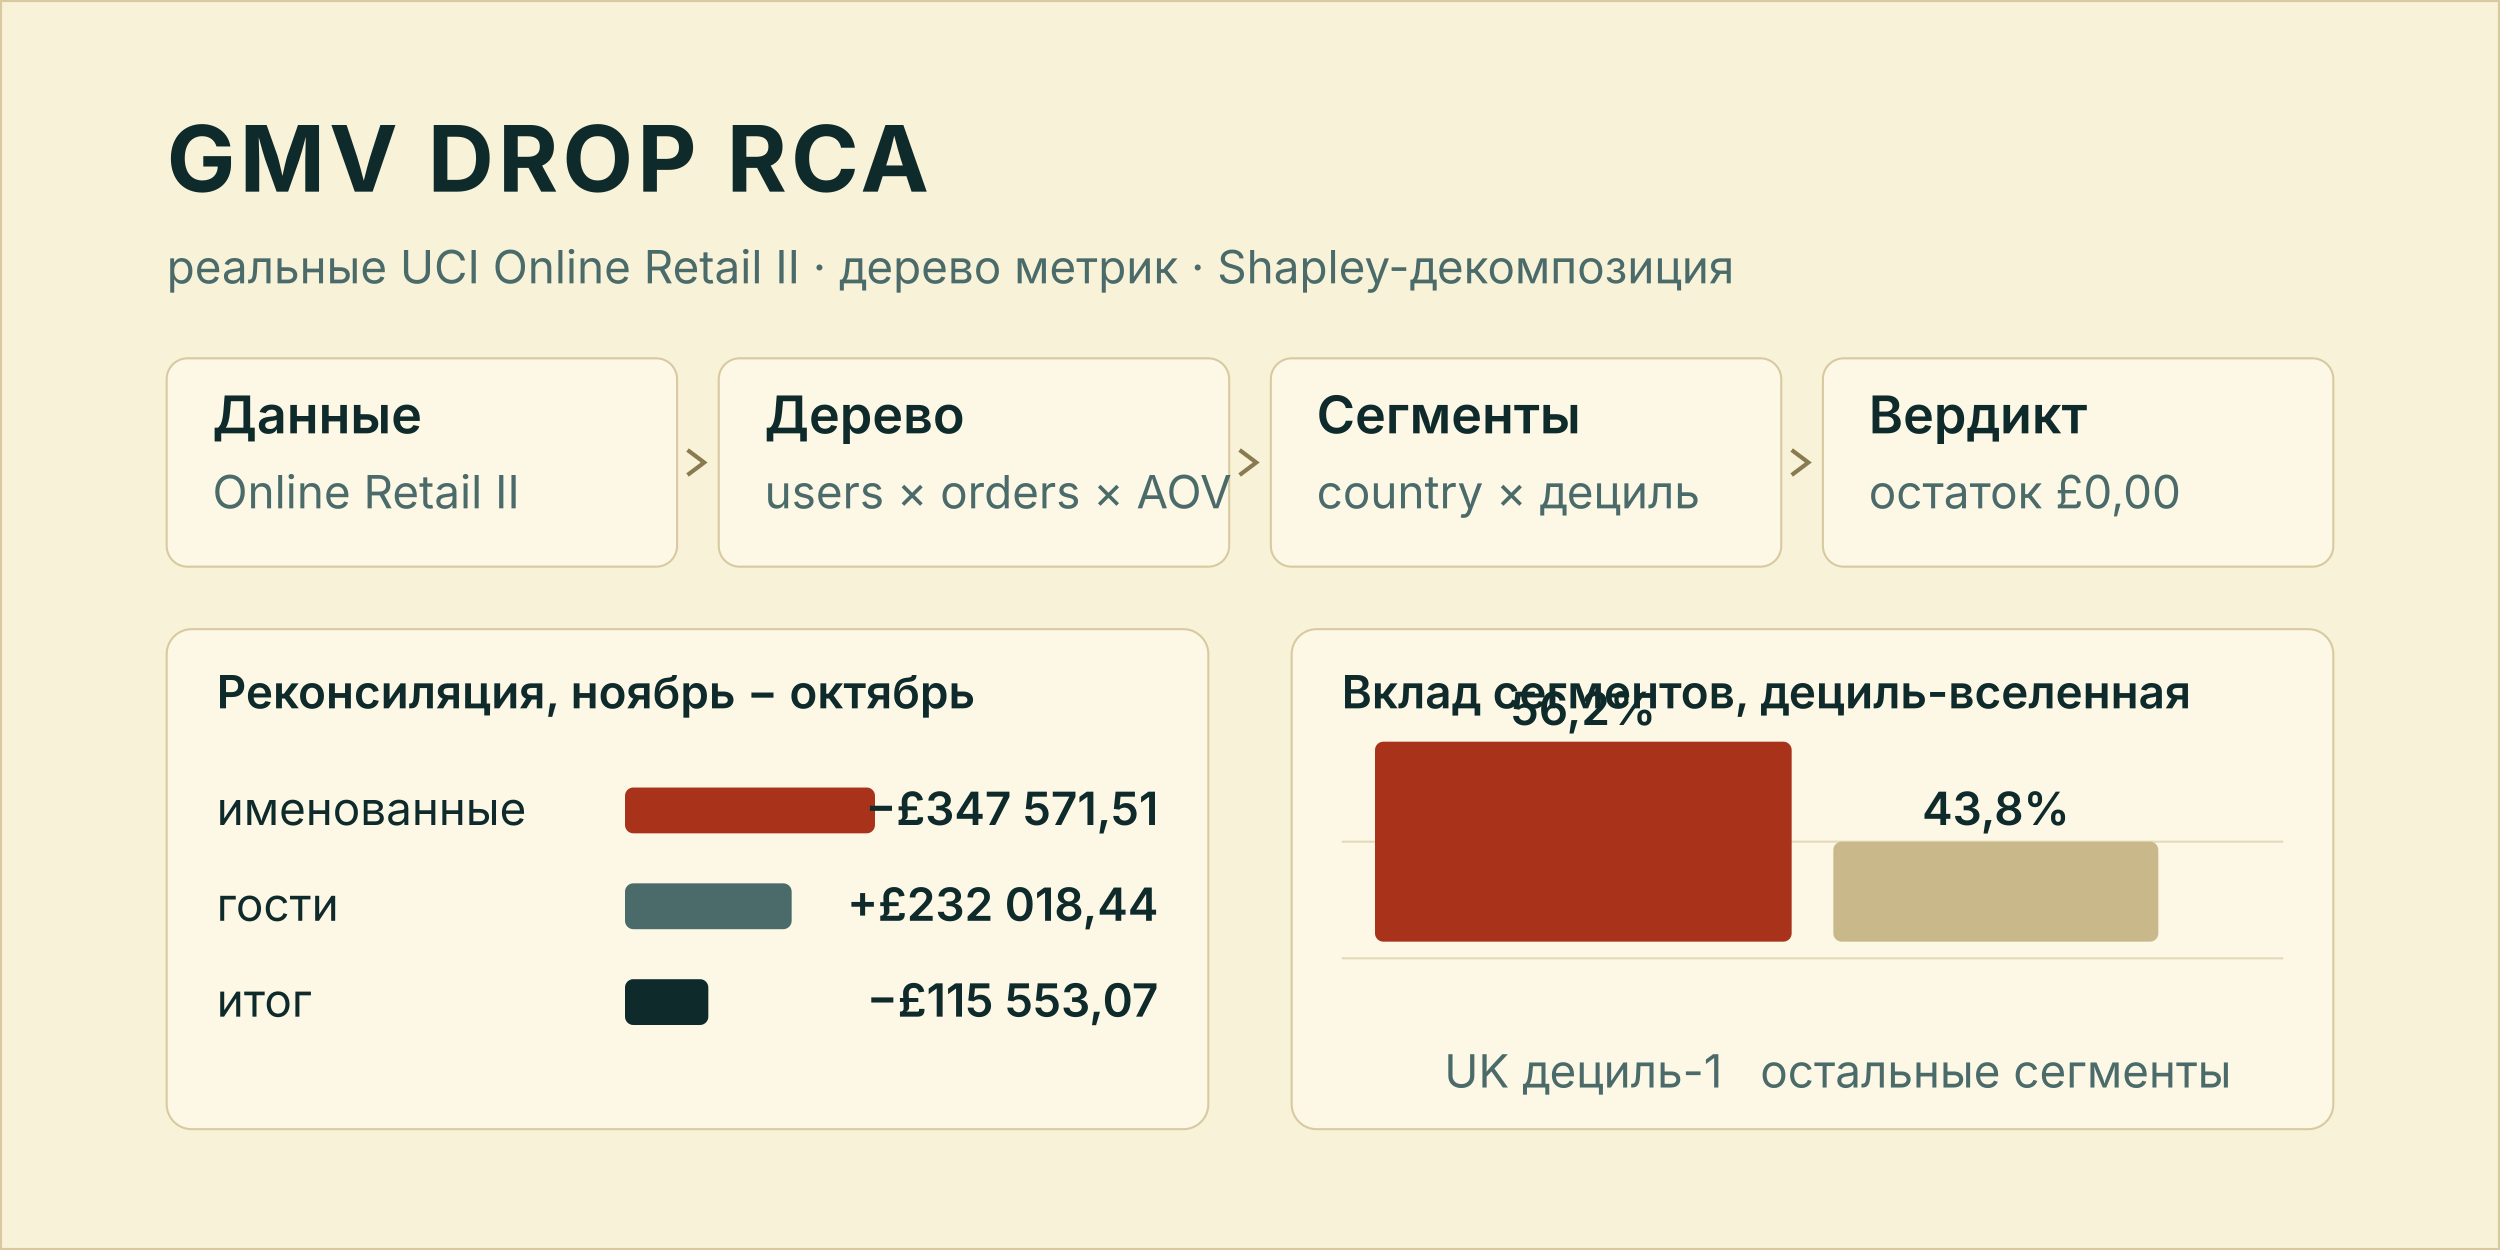
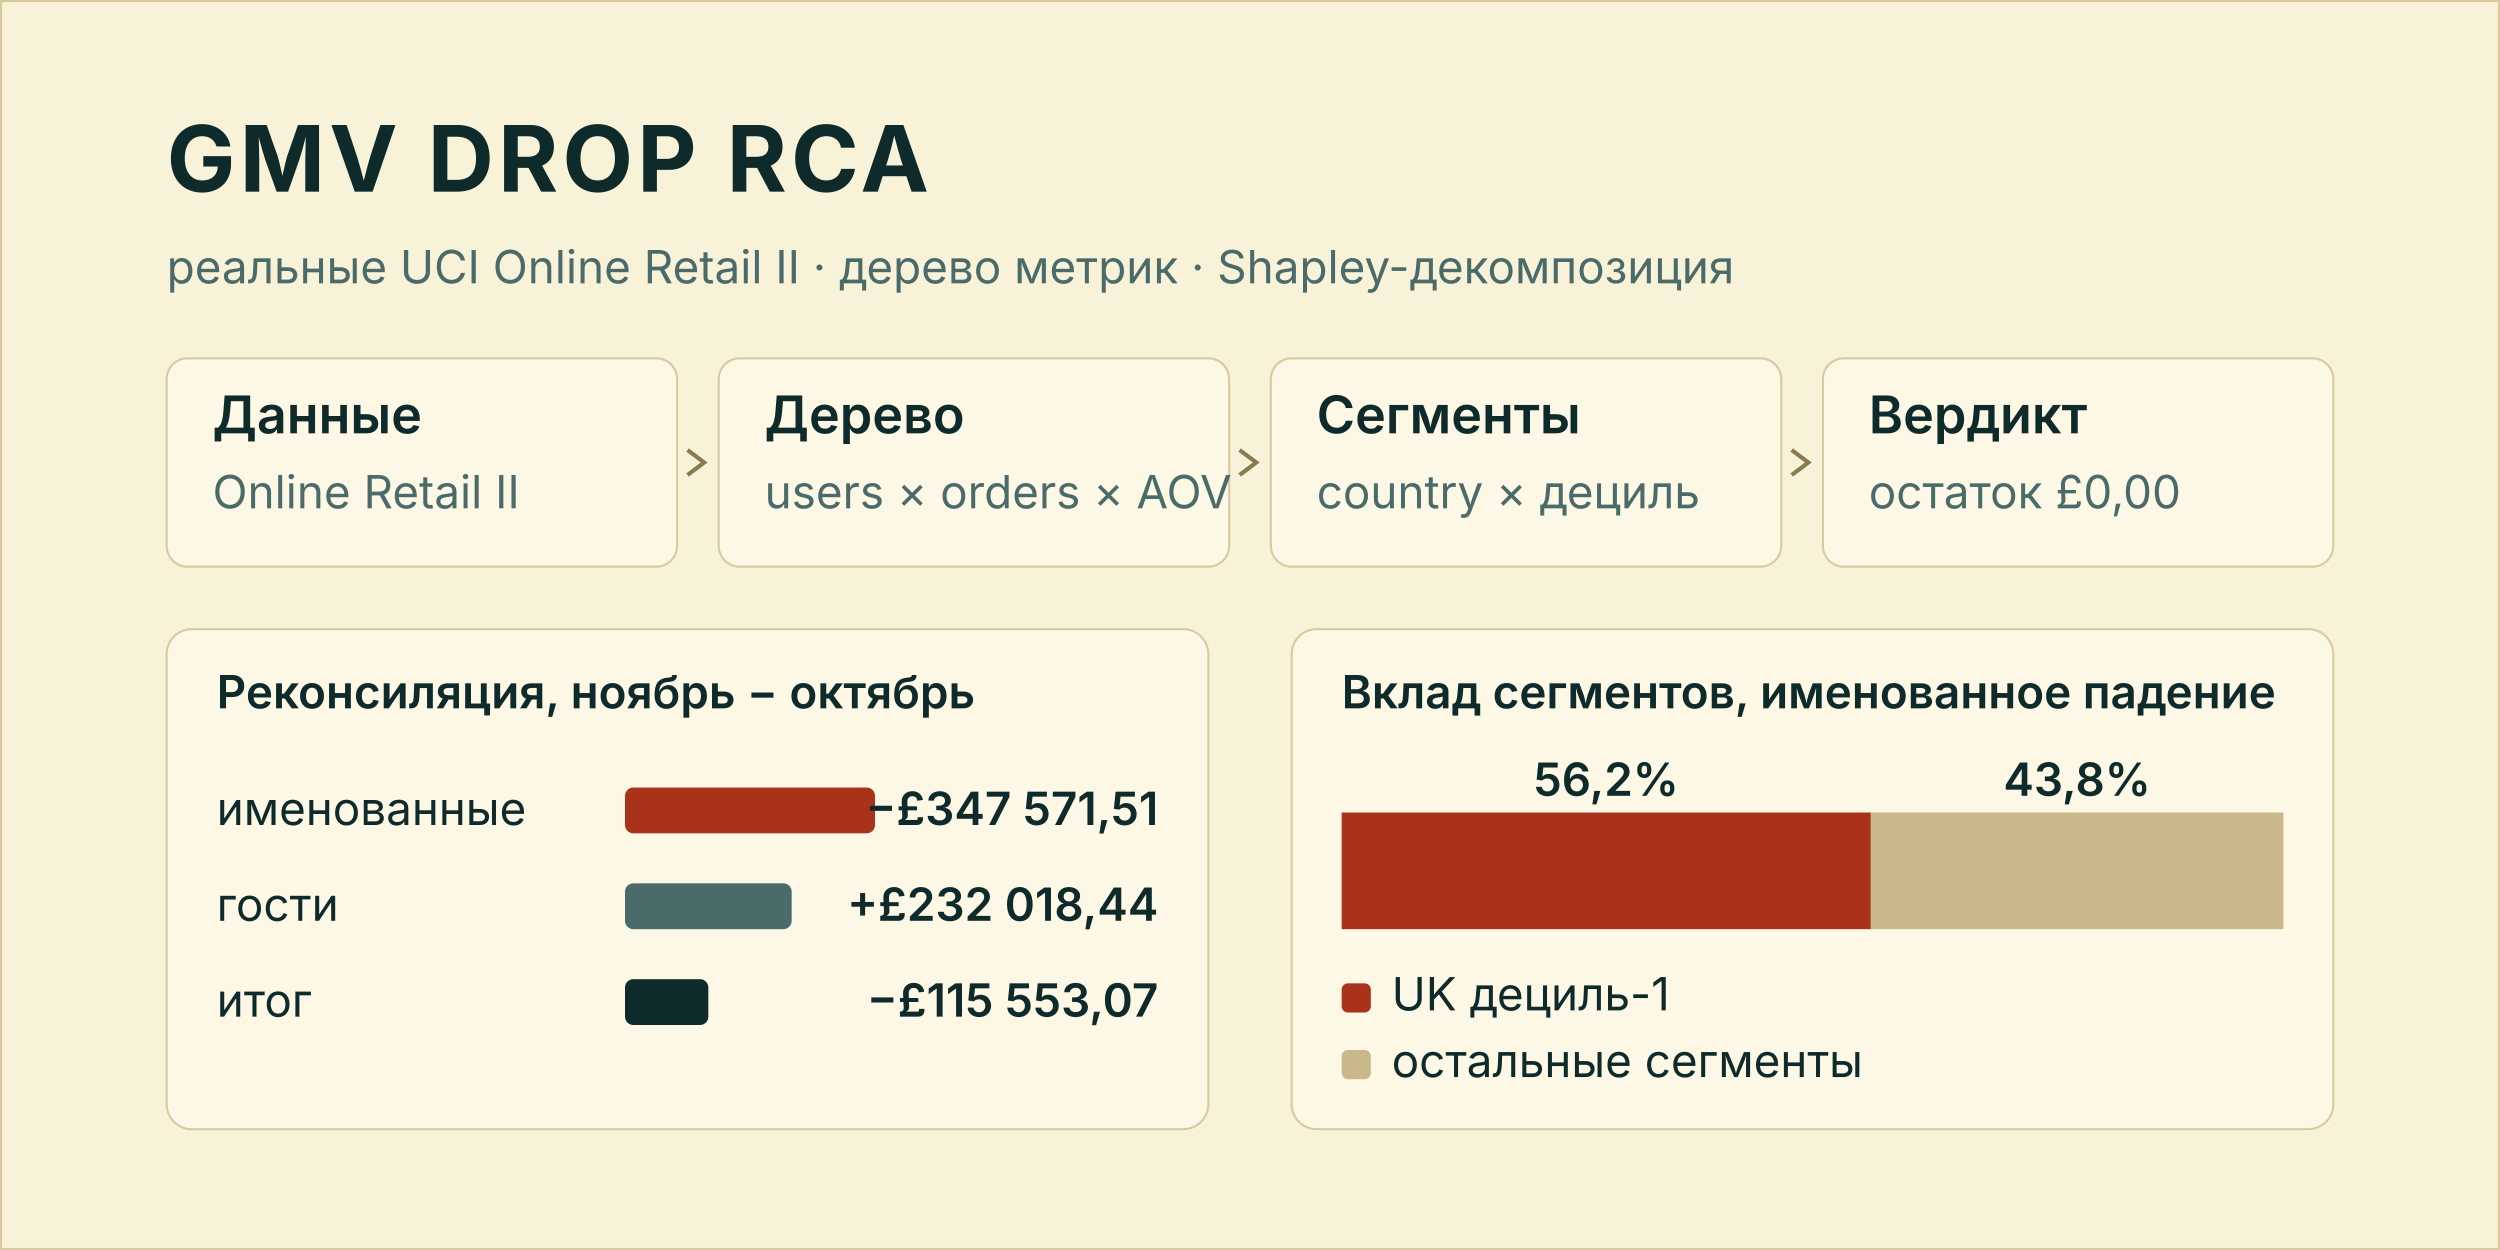
<svg xmlns="http://www.w3.org/2000/svg" viewBox="0 0 1200 600" role="img" aria-label="GMV Drop RCA: дерево метрик, декомпозиция по сегментам и вердикт по реальным данным Online Retail II">
  <rect width="1200" height="600" fill="#f8f2d8" />
  <rect x="0.5" y="0.5" width="1199" height="599" fill="none" stroke="#d8c9a0" />
  <text x="80" y="92" font-family="Inter, system-ui, sans-serif" font-size="44" font-weight="700" letter-spacing="2" fill="#0f2a2b">GMV DROP RCA</text>
  <text x="80" y="136" font-family="Inter, system-ui, sans-serif" font-size="22" fill="#4a6b69">реальные UCI Online Retail II · дерево метрик · Shapley-декомпозиция</text>
  <g>
    <rect x="80" y="172" width="245" height="100" rx="10" fill="#fdf8e6" stroke="#d8c9a0" />
    <text x="102" y="208" font-family="Inter, system-ui, sans-serif" font-size="25" font-weight="600" fill="#0f2a2b">Данные</text>
    <text x="102" y="244" font-family="Inter, system-ui, sans-serif" font-size="22" fill="#4a6b69">Online Retail II</text>
    <path d="M330 216 L338 222 L330 228" fill="none" stroke="#8a7a50" stroke-width="2" />
    <rect x="345" y="172" width="245" height="100" rx="10" fill="#fdf8e6" stroke="#d8c9a0" />
    <text x="367" y="208" font-family="Inter, system-ui, sans-serif" font-size="25" font-weight="600" fill="#0f2a2b">Дерево</text>
    <text x="367" y="244" font-family="Inter, system-ui, sans-serif" font-size="22" fill="#4a6b69">users × orders × AOV</text>
    <path d="M595 216 L603 222 L595 228" fill="none" stroke="#8a7a50" stroke-width="2" />
    <rect x="610" y="172" width="245" height="100" rx="10" fill="#fdf8e6" stroke="#d8c9a0" />
    <text x="632" y="208" font-family="Inter, system-ui, sans-serif" font-size="25" font-weight="600" fill="#0f2a2b">Сегменты</text>
    <text x="632" y="244" font-family="Inter, system-ui, sans-serif" font-size="22" fill="#4a6b69">country × дециль</text>
    <path d="M860 216 L868 222 L860 228" fill="none" stroke="#8a7a50" stroke-width="2" />
    <rect x="875" y="172" width="245" height="100" rx="10" fill="#fdf8e6" stroke="#d8c9a0" />
    <text x="897" y="208" font-family="Inter, system-ui, sans-serif" font-size="25" font-weight="600" fill="#0f2a2b">Вердикт</text>
    <text x="897" y="244" font-family="Inter, system-ui, sans-serif" font-size="22" fill="#4a6b69">остаток £0,00</text>
  </g>
  <g>
    <rect x="80" y="302" width="500" height="240" rx="12" fill="#fdf8e6" stroke="#d8c9a0" />
    <text x="104" y="340" font-family="Inter, system-ui, sans-serif" font-size="22" font-weight="600" fill="#0f2a2b">Реконсиляция, ноябрь − октябрь</text>
    <rect x="300" y="378" width="120" height="22" rx="4" fill="#a8331a" />
    <rect x="300" y="424" width="80" height="22" rx="4" fill="#4a6b69" />
    <rect x="300" y="470" width="40" height="22" rx="4" fill="#0f2a2b" />
    <text x="104" y="396" font-family="Inter, system-ui, sans-serif" font-size="22" fill="#0f2a2b">именованные</text>
    <text x="104" y="442" font-family="Inter, system-ui, sans-serif" font-size="22" fill="#0f2a2b">гости</text>
    <text x="104" y="488" font-family="Inter, system-ui, sans-serif" font-size="22" fill="#0f2a2b">итог</text>
    <text x="556" y="396" font-family="Inter, system-ui, sans-serif" font-size="22" font-weight="600" text-anchor="end" fill="#0f2a2b">−£347 571,51</text>
    <text x="556" y="442" font-family="Inter, system-ui, sans-serif" font-size="22" font-weight="600" text-anchor="end" fill="#0f2a2b">+£232 018,44</text>
    <text x="556" y="488" font-family="Inter, system-ui, sans-serif" font-size="22" font-weight="600" text-anchor="end" fill="#0f2a2b">−£115 553,07</text>
  </g>
  <g>
    <rect x="620" y="302" width="500" height="240" rx="12" fill="#fdf8e6" stroke="#d8c9a0" />
-     <text x="644" y="340" font-family="Inter, system-ui, sans-serif" font-size="22" font-weight="600" fill="#0f2a2b">Вклад сегментов, дециль-вселенная</text>
-     <g stroke="#e3d9bb" stroke-width="1">
-       <path d="M644 404 H1096" />
-       <path d="M644 460 H1096" />
-     </g>
-     <rect x="660" y="356" width="200" height="96" rx="4" fill="#a8331a" />
-     <rect x="880" y="404" width="156" height="48" rx="4" fill="#c9b98a" />
-     <text x="760" y="348" font-family="Inter, system-ui, sans-serif" font-size="22" font-weight="600" text-anchor="middle" fill="#0f2a2b">56,2%</text>
-     <text x="958" y="396" font-family="Inter, system-ui, sans-serif" font-size="22" font-weight="600" text-anchor="middle" fill="#0f2a2b">43,8%</text>
-     <text x="760" y="522" font-family="Inter, system-ui, sans-serif" font-size="22" text-anchor="middle" fill="#4a6b69">UK дециль-1</text>
-     <text x="958" y="522" font-family="Inter, system-ui, sans-serif" font-size="22" text-anchor="middle" fill="#4a6b69">остальные сегменты</text>
+     <text x="644" y="340" font-family="Inter, system-ui, sans-serif" font-size="22" font-weight="600" fill="#0f2a2b">Вклад сегментов, именованное падение</text>
+     <rect x="644" y="390" width="254" height="56" fill="#a8331a" />
+     <rect x="898" y="390" width="198" height="56" fill="#c9b98a" />
+     <text x="771" y="382" font-family="Inter, system-ui, sans-serif" font-size="22" font-weight="600" text-anchor="middle" fill="#0f2a2b">56,2%</text>
+     <text x="997" y="382" font-family="Inter, system-ui, sans-serif" font-size="22" font-weight="600" text-anchor="middle" fill="#0f2a2b">43,8%</text>
+     <rect x="644" y="472" width="14" height="14" rx="3" fill="#a8331a" />
+     <text x="668" y="485" font-family="Inter, system-ui, sans-serif" font-size="22" fill="#0f2a2b">UK дециль-1</text>
+     <rect x="644" y="504" width="14" height="14" rx="3" fill="#c9b98a" />
+     <text x="668" y="517" font-family="Inter, system-ui, sans-serif" font-size="22" fill="#0f2a2b">остальные сегменты</text>
  </g>
</svg>
